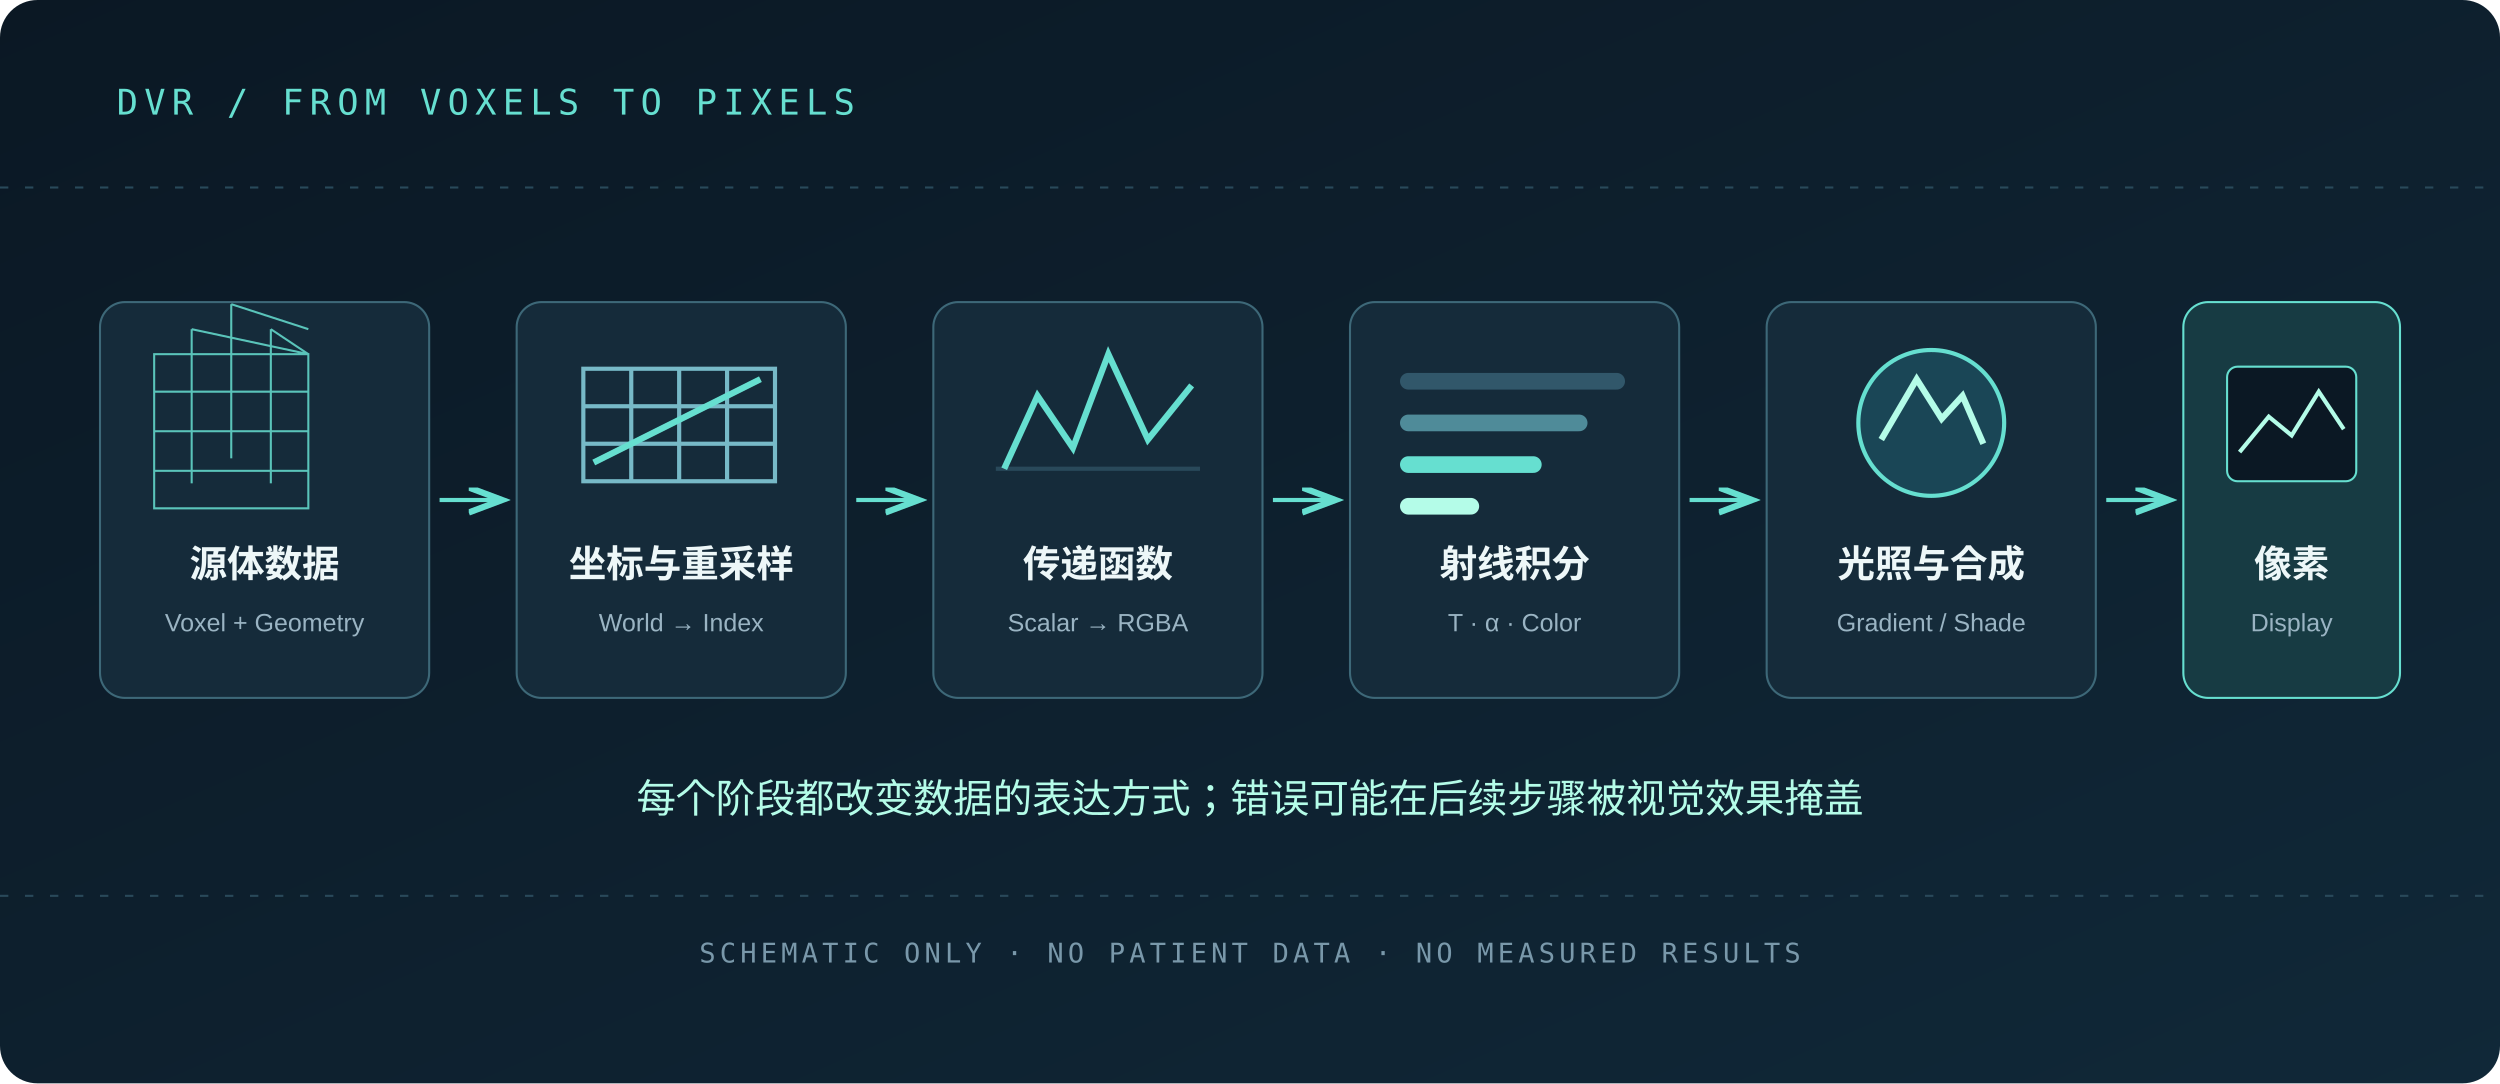
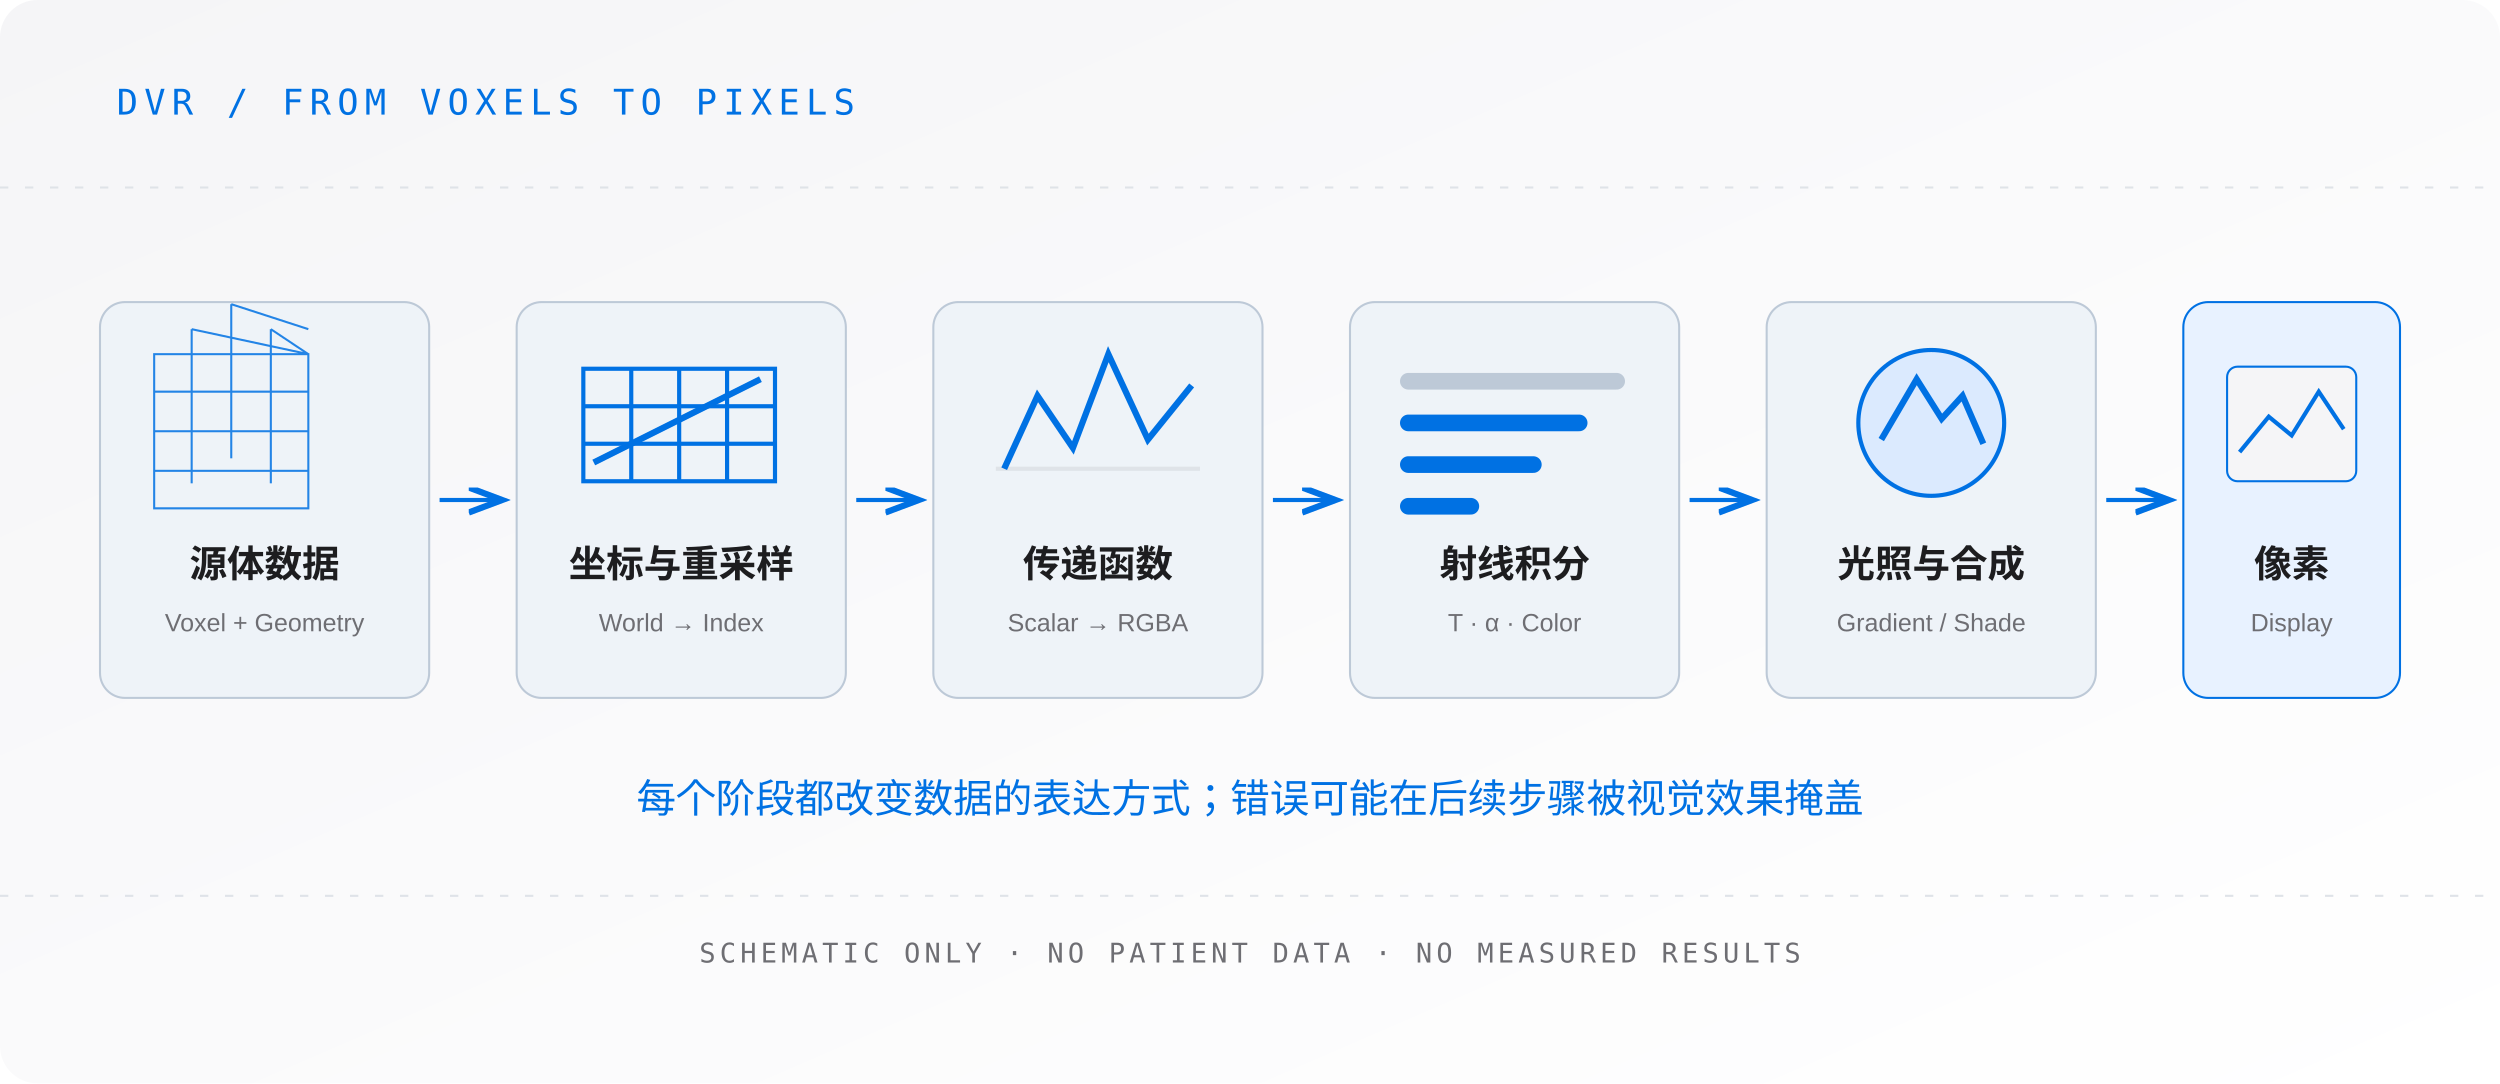
<svg xmlns="http://www.w3.org/2000/svg" viewBox="0 0 1200 520" role="img">
  <defs>
    <linearGradient id="bg" x2="1" y2="1">
-       <stop stop-color="#0b1824" />
-       <stop offset="1" stop-color="#102838" />
+       <stop stop-color="#f5f5f7" />
+       <stop offset="1" stop-color="#ffffff" />
    </linearGradient>
    <marker id="a" markerWidth="10" markerHeight="10" refX="8" refY="3" orient="auto">
-       <path d="M0 0L8 3L0 6" fill="none" stroke="#66dfd0" stroke-width="1.5" />
+       <path d="M0 0L8 3L0 6" fill="none" stroke="#0071e3" stroke-width="1.5" />
    </marker>
  </defs>
  <rect width="1200" height="520" rx="18" fill="url(#bg)" />
-   <g fill="none" stroke="#29495a" stroke-width="1">
+   <g fill="none" stroke="#dfe3e8" stroke-width="1">
    <path d="M0 90H1200M0 430H1200" stroke-dasharray="4 8" />
  </g>
-   <text x="56" y="55" fill="#66dfd0" font-family="monospace" font-size="17" letter-spacing="3">DVR / FROM VOXELS TO PIXELS</text>
+   <text x="56" y="55" fill="#0071e3" font-family="monospace" font-size="17" letter-spacing="3">DVR / FROM VOXELS TO PIXELS</text>
  <g font-family="Arial,'Microsoft YaHei',sans-serif">
    <g transform="translate(48 145)">
-       <rect width="158" height="190" rx="12" fill="#152b3a" stroke="#3d6878" />
-       <g transform="translate(26 25)" stroke="#66dfd0" fill="none" opacity=".85">
+       <rect width="158" height="190" rx="12" fill="#eef3f8" stroke="#bdc9d7" />
+       <g transform="translate(26 25)" stroke="#0071e3" fill="none" opacity=".85">
        <path d="M0 0h74v74H0zM18 -12v74M37 -24v74M56 -12v74M0 18h74M0 37h74M0 56h74M18 -12l56 12M37 -24l37 12M56 -12l18 12" />
      </g>
-       <text x="79" y="132" text-anchor="middle" fill="#edf7f8" font-size="18" font-weight="700">源体数据</text>
-       <text x="79" y="158" text-anchor="middle" fill="#9ab4c3" font-size="12">Voxel + Geometry</text>
+       <text x="79" y="132" text-anchor="middle" fill="#1d1d1f" font-size="18" font-weight="700">源体数据</text>
+       <text x="79" y="158" text-anchor="middle" fill="#6e6e73" font-size="12">Voxel + Geometry</text>
    </g>
-     <path d="M211 240h30" stroke="#66dfd0" stroke-width="2" marker-end="url(#a)" />
+     <path d="M211 240h30" stroke="#0071e3" stroke-width="2" marker-end="url(#a)" />
    <g transform="translate(248 145)">
-       <rect width="158" height="190" rx="12" fill="#152b3a" stroke="#3d6878" />
-       <g transform="translate(32 32)" fill="none" stroke="#77b9c7" stroke-width="2">
+       <rect width="158" height="190" rx="12" fill="#eef3f8" stroke="#bdc9d7" />
+       <g transform="translate(32 32)" fill="none" stroke="#0071e3" stroke-width="2">
        <path d="M0 0h92v54H0zM0 18h92M0 36h92M23 0v54M46 0v54M69 0v54" />
-         <path d="M5 45L85 5" stroke="#66dfd0" stroke-width="3" />
+         <path d="M5 45L85 5" stroke="#0071e3" stroke-width="3" />
      </g>
-       <text x="79" y="132" text-anchor="middle" fill="#edf7f8" font-size="18" font-weight="700">坐标与重采样</text>
-       <text x="79" y="158" text-anchor="middle" fill="#9ab4c3" font-size="12">World → Index</text>
+       <text x="79" y="132" text-anchor="middle" fill="#1d1d1f" font-size="18" font-weight="700">坐标与重采样</text>
+       <text x="79" y="158" text-anchor="middle" fill="#6e6e73" font-size="12">World → Index</text>
    </g>
-     <path d="M411 240h30" stroke="#66dfd0" stroke-width="2" marker-end="url(#a)" />
+     <path d="M411 240h30" stroke="#0071e3" stroke-width="2" marker-end="url(#a)" />
    <g transform="translate(448 145)">
-       <rect width="158" height="190" rx="12" fill="#152b3a" stroke="#3d6878" />
-       <path d="M30 80h98" stroke="#29495a" stroke-width="2" />
-       <path d="M34 80L50 45L67 70L84 25L103 66L124 40" fill="none" stroke="#66dfd0" stroke-width="3" />
-       <text x="79" y="132" text-anchor="middle" fill="#edf7f8" font-size="18" font-weight="700">传递函数</text>
-       <text x="79" y="158" text-anchor="middle" fill="#9ab4c3" font-size="12">Scalar → RGBA</text>
+       <rect width="158" height="190" rx="12" fill="#eef3f8" stroke="#bdc9d7" />
+       <path d="M30 80h98" stroke="#dfe3e8" stroke-width="2" />
+       <path d="M34 80L50 45L67 70L84 25L103 66L124 40" fill="none" stroke="#0071e3" stroke-width="3" />
+       <text x="79" y="132" text-anchor="middle" fill="#1d1d1f" font-size="18" font-weight="700">传递函数</text>
+       <text x="79" y="158" text-anchor="middle" fill="#6e6e73" font-size="12">Scalar → RGBA</text>
    </g>
-     <path d="M611 240h30" stroke="#66dfd0" stroke-width="2" marker-end="url(#a)" />
+     <path d="M611 240h30" stroke="#0071e3" stroke-width="2" marker-end="url(#a)" />
    <g transform="translate(648 145)">
-       <rect width="158" height="190" rx="12" fill="#152b3a" stroke="#3d6878" />
-       <path d="M28 38h100" stroke="#31576a" stroke-width="8" stroke-linecap="round" />
-       <path d="M28 58h82" stroke="#4f8b99" stroke-width="8" stroke-linecap="round" />
-       <path d="M28 78h60" stroke="#66dfd0" stroke-width="8" stroke-linecap="round" />
-       <path d="M28 98h30" stroke="#b4fce8" stroke-width="8" stroke-linecap="round" />
-       <text x="79" y="132" text-anchor="middle" fill="#edf7f8" font-size="18" font-weight="700">射线积分</text>
-       <text x="79" y="158" text-anchor="middle" fill="#9ab4c3" font-size="12">T · α · Color</text>
+       <rect width="158" height="190" rx="12" fill="#eef3f8" stroke="#bdc9d7" />
+       <path d="M28 38h100" stroke="#bdc9d7" stroke-width="8" stroke-linecap="round" />
+       <path d="M28 58h82" stroke="#0071e3" stroke-width="8" stroke-linecap="round" />
+       <path d="M28 78h60" stroke="#0071e3" stroke-width="8" stroke-linecap="round" />
+       <path d="M28 98h30" stroke="#0071e3" stroke-width="8" stroke-linecap="round" />
+       <text x="79" y="132" text-anchor="middle" fill="#1d1d1f" font-size="18" font-weight="700">射线积分</text>
+       <text x="79" y="158" text-anchor="middle" fill="#6e6e73" font-size="12">T · α · Color</text>
    </g>
-     <path d="M811 240h30" stroke="#66dfd0" stroke-width="2" marker-end="url(#a)" />
+     <path d="M811 240h30" stroke="#0071e3" stroke-width="2" marker-end="url(#a)" />
    <g transform="translate(848 145)">
-       <rect width="158" height="190" rx="12" fill="#152b3a" stroke="#3d6878" />
-       <circle cx="79" cy="58" r="35" fill="#1a4656" stroke="#66dfd0" stroke-width="2" />
-       <path d="M55 66l17-29 12 19 10-11 10 23" fill="none" stroke="#b4fce8" stroke-width="3" />
-       <text x="79" y="132" text-anchor="middle" fill="#edf7f8" font-size="18" font-weight="700">光照与合成</text>
-       <text x="79" y="158" text-anchor="middle" fill="#9ab4c3" font-size="12">Gradient / Shade</text>
+       <rect width="158" height="190" rx="12" fill="#eef3f8" stroke="#bdc9d7" />
+       <circle cx="79" cy="58" r="35" fill="#dbeafe" stroke="#0071e3" stroke-width="2" />
+       <path d="M55 66l17-29 12 19 10-11 10 23" fill="none" stroke="#0071e3" stroke-width="3" />
+       <text x="79" y="132" text-anchor="middle" fill="#1d1d1f" font-size="18" font-weight="700">光照与合成</text>
+       <text x="79" y="158" text-anchor="middle" fill="#6e6e73" font-size="12">Gradient / Shade</text>
    </g>
-     <path d="M1011 240h30" stroke="#66dfd0" stroke-width="2" marker-end="url(#a)" />
+     <path d="M1011 240h30" stroke="#0071e3" stroke-width="2" marker-end="url(#a)" />
    <g transform="translate(1048 145)">
-       <rect width="104" height="190" rx="12" fill="#173b43" stroke="#66dfd0" />
-       <rect x="21" y="31" width="62" height="55" rx="5" fill="#0b1824" stroke="#66dfd0" />
-       <path d="M27 72l14-17 11 9 13-21 12 18" fill="none" stroke="#b4fce8" stroke-width="2" />
-       <text x="52" y="132" text-anchor="middle" fill="#edf7f8" font-size="18" font-weight="700">像素</text>
-       <text x="52" y="158" text-anchor="middle" fill="#9ab4c3" font-size="12">Display</text>
+       <rect width="104" height="190" rx="12" fill="#e8f2ff" stroke="#0071e3" />
+       <rect x="21" y="31" width="62" height="55" rx="5" fill="#f5f5f7" stroke="#0071e3" />
+       <path d="M27 72l14-17 11 9 13-21 12 18" fill="none" stroke="#0071e3" stroke-width="2" />
+       <text x="52" y="132" text-anchor="middle" fill="#1d1d1f" font-size="18" font-weight="700">像素</text>
+       <text x="52" y="158" text-anchor="middle" fill="#6e6e73" font-size="12">Display</text>
    </g>
  </g>
-   <text x="600" y="390" text-anchor="middle" fill="#b4fce8" font-family="Arial,'Microsoft YaHei',sans-serif" font-size="19">每个阶段都改变数据的表达方式；错误可能在后续步骤被视觉效果掩盖</text>
-   <text x="600" y="462" text-anchor="middle" fill="#7998aa" font-family="monospace" font-size="13" letter-spacing="2">SCHEMATIC ONLY · NO PATIENT DATA · NO MEASURED RESULTS</text>
+   <text x="600" y="390" text-anchor="middle" fill="#0071e3" font-family="Arial,'Microsoft YaHei',sans-serif" font-size="19">每个阶段都改变数据的表达方式；错误可能在后续步骤被视觉效果掩盖</text>
+   <text x="600" y="462" text-anchor="middle" fill="#6e6e73" font-family="monospace" font-size="13" letter-spacing="2">SCHEMATIC ONLY · NO PATIENT DATA · NO MEASURED RESULTS</text>
</svg>
